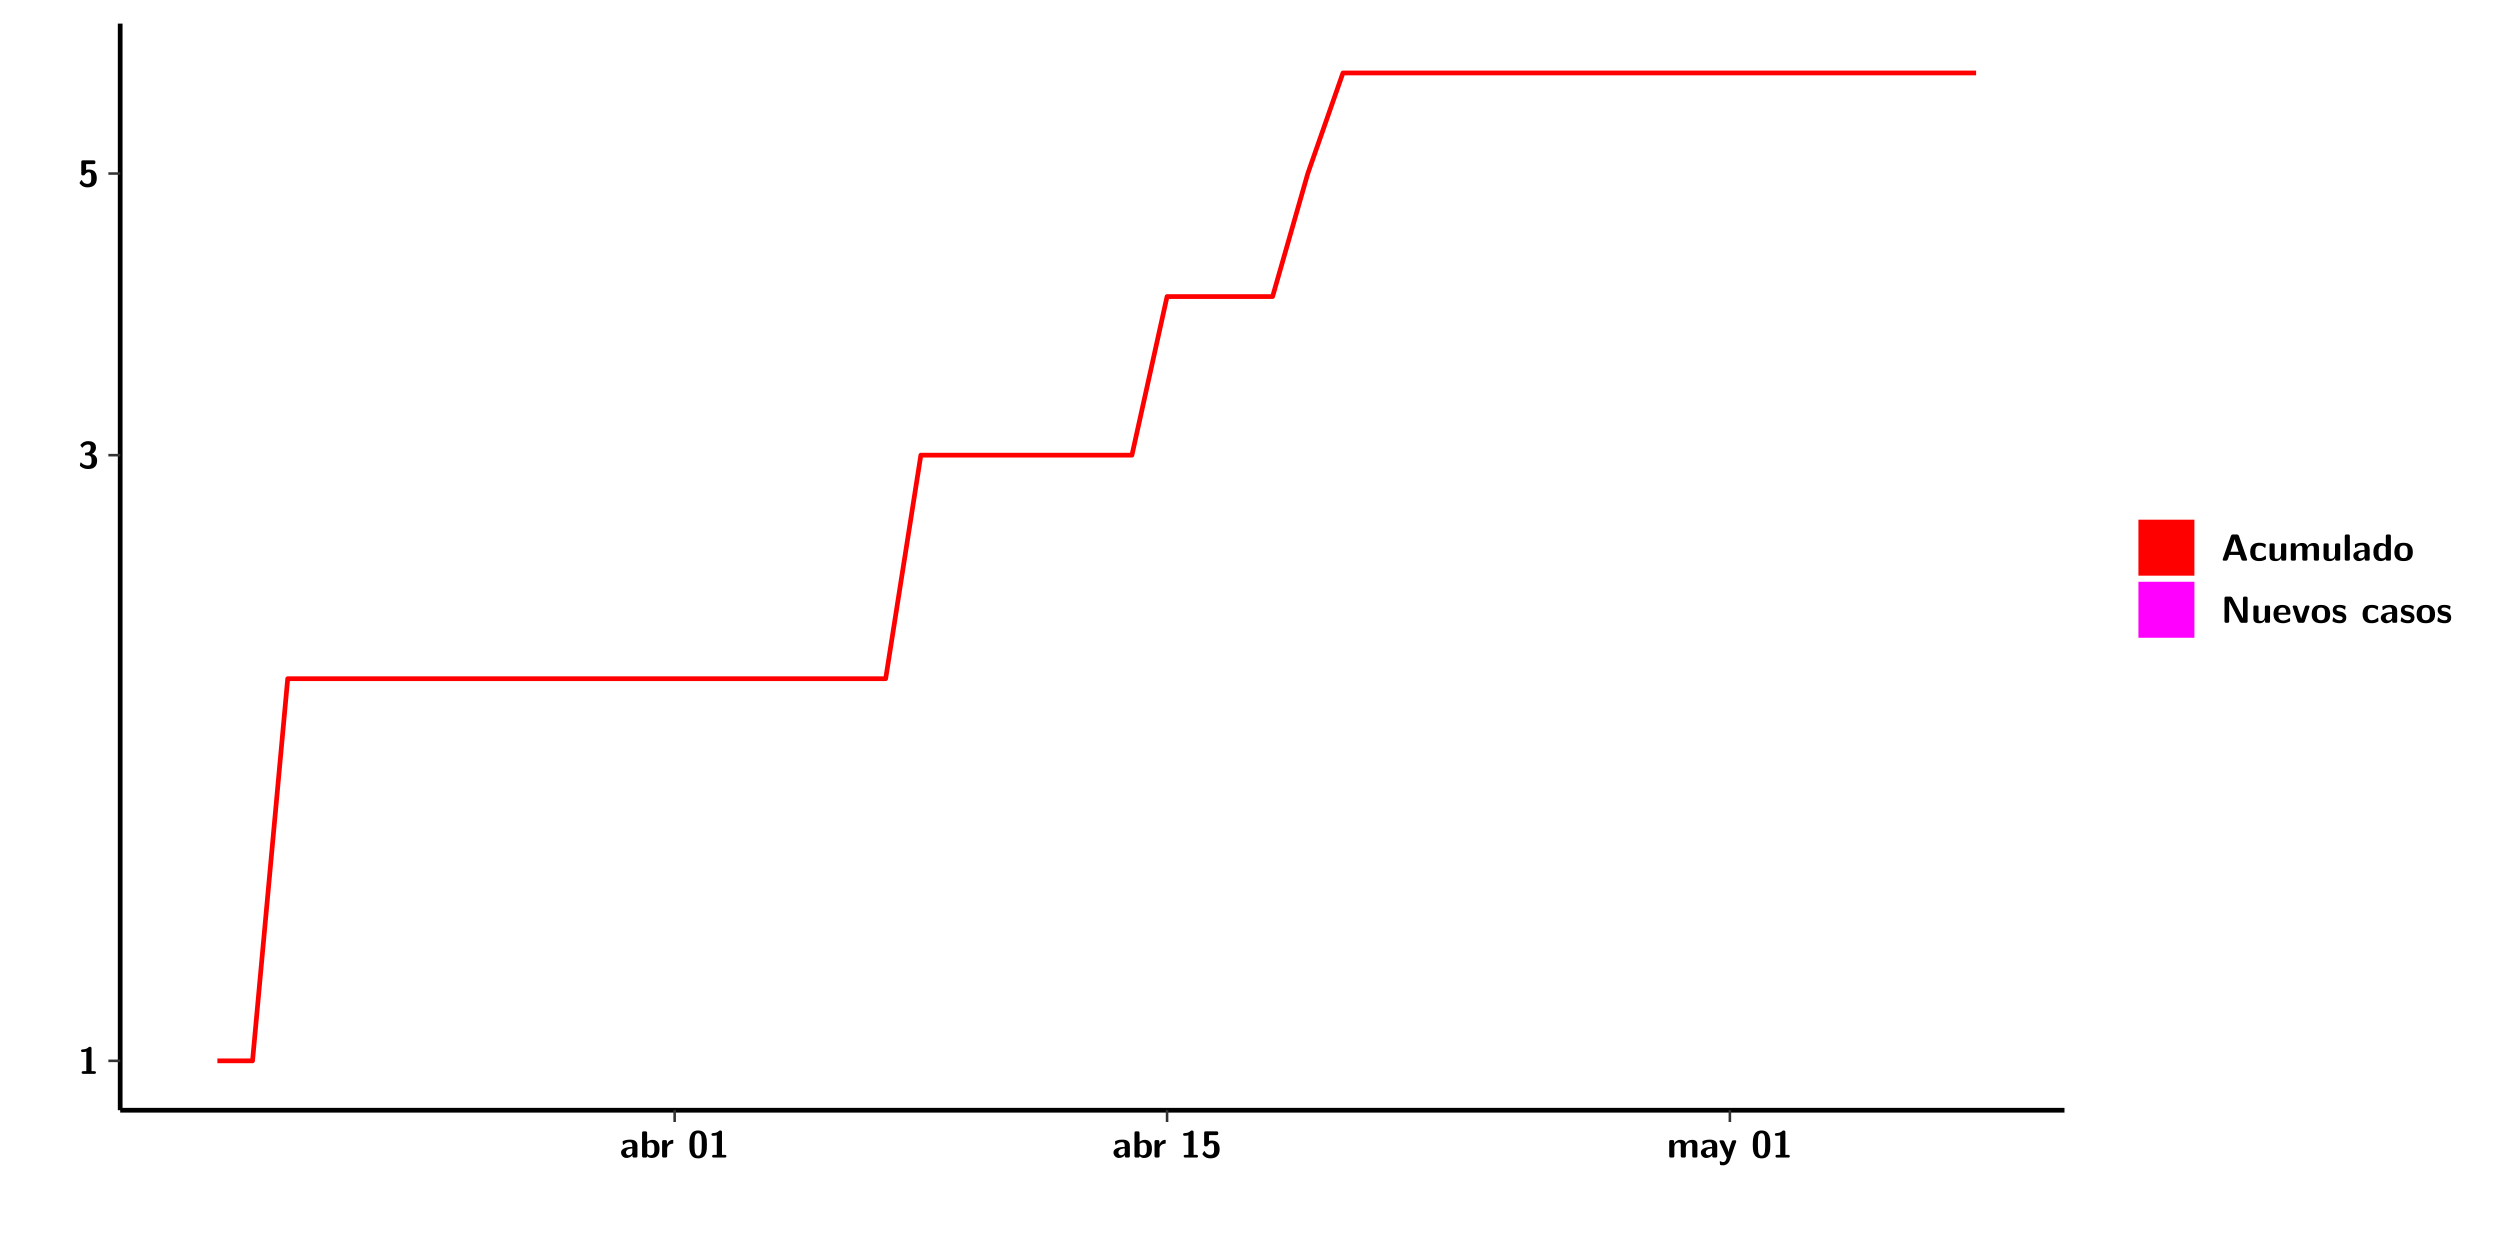
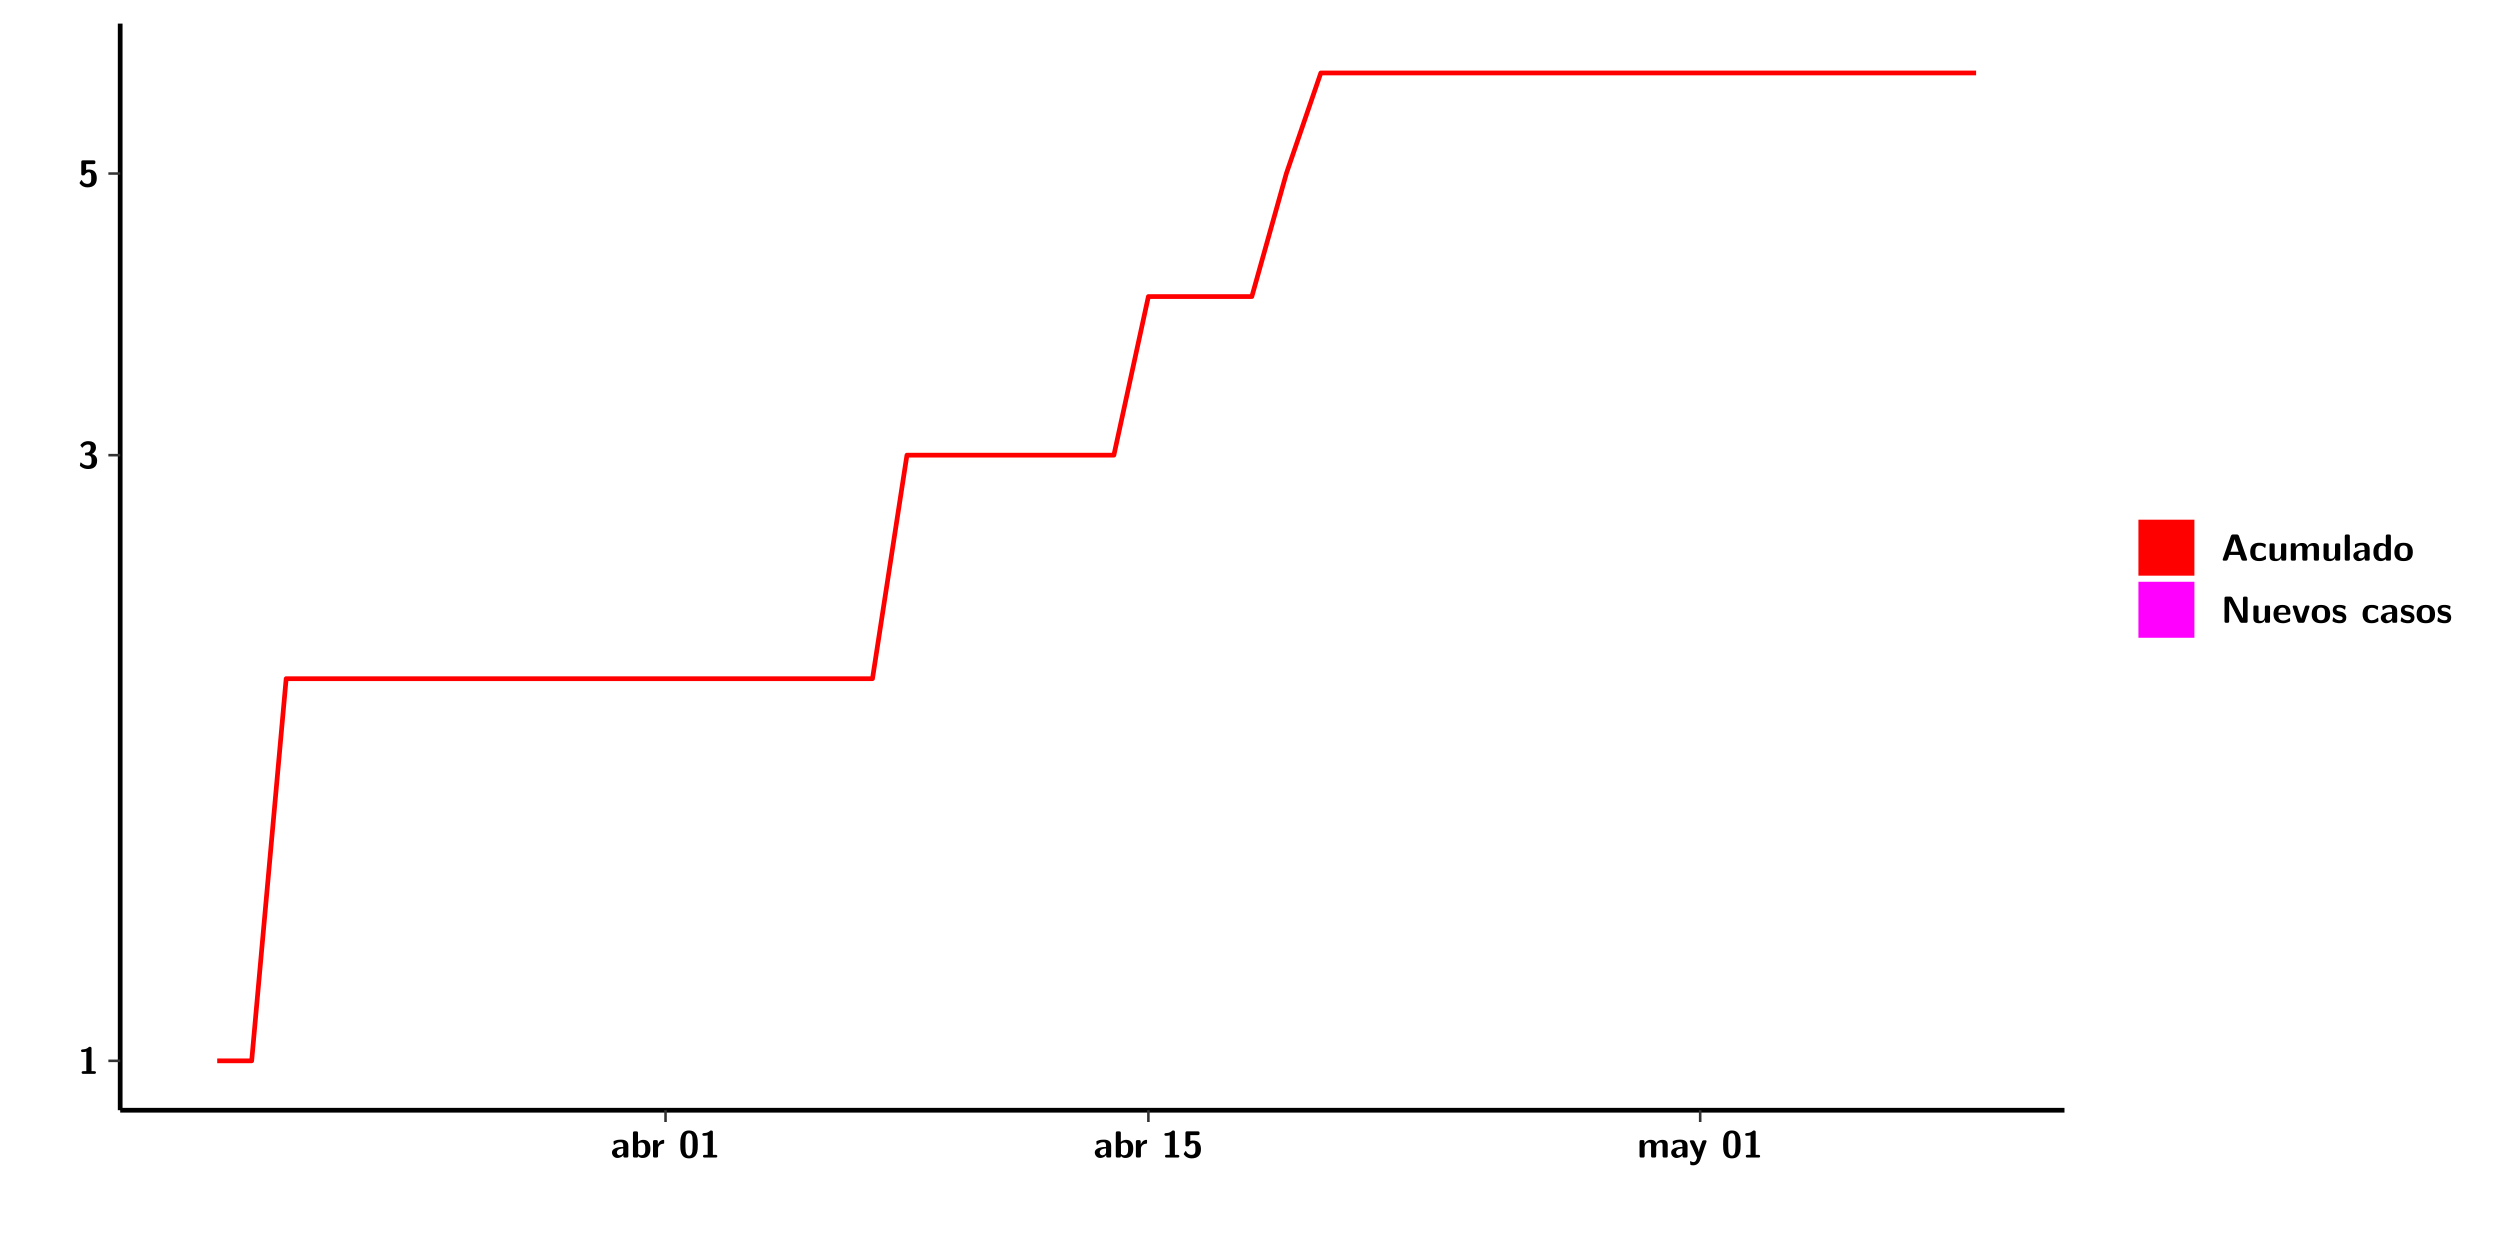
<svg xmlns="http://www.w3.org/2000/svg" xmlns:xlink="http://www.w3.org/1999/xlink" width="579.653pt" height="288pt" viewBox="0 0 579.653 288" version="1.1">
  <defs>
    <g>
      <symbol overflow="visible" id="glyph0-0">
        <path style="stroke:none;" d="" />
      </symbol>
      <symbol overflow="visible" id="glyph0-1">
        <path style="stroke:none;" d="M 3.109 -5.859 C 3.109 -6.016 3.109 -6.281 2.719 -6.281 C 2.547 -6.281 2.516 -6.266 2.406 -6.156 C 2.25 -6.016 1.922 -5.688 1.047 -5.672 C 0.891 -5.672 0.672 -5.609 0.672 -5.359 C 0.672 -5.047 0.969 -5.047 1.094 -5.047 C 1.344 -5.047 1.656 -5.078 1.906 -5.156 L 1.906 -0.625 L 1.234 -0.625 C 1.109 -0.625 0.812 -0.625 0.812 -0.312 C 0.812 0 1.109 0 1.234 0 L 3.719 0 C 3.828 0 4.141 0 4.141 -0.312 C 4.141 -0.625 3.828 -0.625 3.719 -0.625 L 3.109 -0.625 Z M 3.109 -5.859 " />
      </symbol>
      <symbol overflow="visible" id="glyph0-2">
        <path style="stroke:none;" d="M 0.844 -4.859 C 0.906 -4.766 0.953 -4.766 0.969 -4.766 C 1.031 -4.766 1.047 -4.797 1.094 -4.859 C 1.547 -5.5 2.172 -5.5 2.281 -5.5 C 2.844 -5.5 2.922 -5.203 2.922 -4.781 C 2.922 -4.656 2.922 -4.234 2.641 -3.906 C 2.438 -3.656 2.219 -3.641 1.953 -3.625 C 1.859 -3.609 1.688 -3.609 1.672 -3.578 C 1.609 -3.562 1.609 -3.5 1.609 -3.359 L 1.609 -3.203 C 1.609 -2.984 1.609 -2.969 1.844 -2.969 L 2.219 -2.969 C 3.031 -2.969 3.125 -2.469 3.125 -1.797 C 3.125 -1.203 3.062 -0.625 2.266 -0.625 C 1.984 -0.625 1.328 -0.688 0.75 -1.25 C 0.672 -1.328 0.656 -1.328 0.625 -1.328 C 0.531 -1.328 0.516 -1.25 0.516 -1.234 C 0.516 -1.234 0.406 -0.672 0.406 -0.625 C 0.406 -0.516 1.156 0.188 2.312 0.188 C 3.812 0.188 4.406 -0.609 4.406 -1.781 C 4.406 -2.562 3.984 -3.109 3.203 -3.297 C 3.906 -3.688 4.141 -4.266 4.141 -4.766 C 4.141 -6.156 2.891 -6.281 2.328 -6.281 C 1.125 -6.281 0.531 -5.422 0.531 -5.344 C 0.531 -5.297 0.594 -5.219 0.594 -5.219 Z M 0.844 -4.859 " />
      </symbol>
      <symbol overflow="visible" id="glyph0-3">
        <path style="stroke:none;" d="M 1.859 -5.203 L 3.578 -5.203 C 4 -5.203 4 -5.406 4 -5.641 C 4 -5.875 4 -6.078 3.578 -6.078 L 1.141 -6.078 C 0.875 -6.078 0.734 -6.031 0.734 -5.688 L 0.734 -3 C 0.734 -2.609 0.922 -2.594 1.172 -2.594 C 1.391 -2.594 1.469 -2.594 1.594 -2.812 C 1.812 -3.141 2.109 -3.328 2.469 -3.328 C 3.047 -3.328 3.047 -2.656 3.047 -1.969 C 3.047 -1.297 3.047 -0.625 2.125 -0.625 C 1.844 -0.625 1.25 -0.703 0.906 -1.406 C 0.875 -1.453 0.844 -1.5 0.781 -1.5 C 0.719 -1.5 0.703 -1.469 0.656 -1.391 C 0.531 -1.188 0.328 -0.891 0.328 -0.828 C 0.328 -0.75 0.891 0.188 2.141 0.188 C 3.562 0.188 4.328 -0.516 4.328 -1.938 C 4.328 -3.094 3.844 -3.953 2.5 -3.953 C 2.281 -3.953 2.078 -3.922 1.859 -3.844 Z M 1.859 -5.203 " />
      </symbol>
      <symbol overflow="visible" id="glyph0-4">
        <path style="stroke:none;" d="M 4.062 -2.766 C 4.062 -4.156 2.734 -4.156 2.297 -4.156 C 1.891 -4.156 1.453 -4.125 0.859 -3.891 C 0.672 -3.797 0.625 -3.781 0.625 -3.688 C 0.625 -3.625 0.688 -3.109 0.688 -3.047 C 0.703 -2.984 0.75 -2.938 0.812 -2.938 C 0.844 -2.938 0.875 -2.969 0.906 -3 C 1.281 -3.391 1.719 -3.578 2.266 -3.578 C 2.734 -3.578 2.875 -3.297 2.875 -2.781 L 2.875 -2.469 C 2.562 -2.469 0.266 -2.453 0.266 -1.172 C 0.266 -0.547 0.766 0.094 1.531 0.094 C 1.828 0.094 2.484 0.016 2.906 -0.594 L 2.906 -0.422 C 2.906 -0.141 2.969 0 3.328 0 L 3.641 0 C 3.984 0 4.062 -0.109 4.062 -0.422 Z M 2.875 -1.344 C 2.875 -0.531 2.047 -0.531 2.016 -0.531 C 1.641 -0.531 1.406 -0.844 1.406 -1.188 C 1.406 -2.047 2.625 -2.109 2.875 -2.109 Z M 2.875 -1.344 " />
      </symbol>
      <symbol overflow="visible" id="glyph0-5">
        <path style="stroke:none;" d="M 1.703 -5.656 C 1.703 -5.938 1.641 -6.078 1.281 -6.078 L 0.953 -6.078 C 0.641 -6.078 0.531 -5.984 0.531 -5.656 L 0.531 -0.422 C 0.531 -0.109 0.625 0 0.953 0 L 1.312 0 C 1.453 0 1.719 0 1.734 -0.344 C 2.125 0.094 2.578 0.094 2.719 0.094 C 4.578 0.094 4.578 -1.594 4.578 -2.031 C 4.578 -2.453 4.578 -4.109 2.938 -4.109 C 2.219 -4.109 1.781 -3.703 1.703 -3.625 Z M 1.734 -3.172 C 1.844 -3.281 2.109 -3.484 2.5 -3.484 C 3.391 -3.484 3.391 -2.672 3.391 -2.016 C 3.391 -1.375 3.391 -0.531 2.406 -0.531 C 2.047 -0.531 1.828 -0.75 1.734 -0.875 Z M 1.734 -3.172 " />
      </symbol>
      <symbol overflow="visible" id="glyph0-6">
        <path style="stroke:none;" d="M 1.703 -2.016 C 1.703 -2.844 2.391 -3.188 2.938 -3.219 C 3.109 -3.234 3.125 -3.234 3.125 -3.469 L 3.125 -3.875 C 3.125 -4.047 3.125 -4.109 2.969 -4.109 C 2.719 -4.109 2.078 -4.031 1.672 -3.078 L 1.656 -3.078 L 1.656 -3.641 C 1.656 -3.922 1.594 -4.062 1.234 -4.062 L 0.953 -4.062 C 0.641 -4.062 0.531 -3.969 0.531 -3.641 L 0.531 -0.422 C 0.531 -0.109 0.625 0 0.953 0 L 1.281 0 C 1.609 0 1.703 -0.109 1.703 -0.422 Z M 1.703 -2.016 " />
      </symbol>
      <symbol overflow="visible" id="glyph0-7">
        <path style="stroke:none;" d="M 4.438 -3 C 4.438 -4.203 4.438 -6.281 2.406 -6.281 C 0.375 -6.281 0.375 -4.219 0.375 -3 C 0.375 -1.812 0.375 0.188 2.406 0.188 C 4.438 0.188 4.438 -1.781 4.438 -3 Z M 2.406 -0.438 C 1.75 -0.438 1.656 -1.25 1.625 -1.484 C 1.562 -1.953 1.562 -2.766 1.562 -3.125 C 1.562 -3.641 1.562 -4.203 1.625 -4.641 C 1.641 -4.875 1.734 -5.641 2.406 -5.641 C 3.047 -5.641 3.156 -4.906 3.188 -4.734 C 3.25 -4.281 3.25 -3.594 3.25 -3.125 C 3.25 -2.625 3.25 -1.953 3.188 -1.469 C 3.156 -1.234 3.062 -0.438 2.406 -0.438 Z M 2.406 -0.438 " />
      </symbol>
      <symbol overflow="visible" id="glyph0-8">
        <path style="stroke:none;" d="M 7.062 -2.844 C 7.062 -3.75 6.672 -4.109 5.781 -4.109 C 5.156 -4.109 4.688 -3.828 4.359 -3.25 C 4.219 -4.078 3.484 -4.109 3.109 -4.109 C 2.938 -4.109 2.578 -4.109 2.188 -3.828 C 1.906 -3.625 1.734 -3.344 1.672 -3.203 L 1.672 -3.641 C 1.672 -3.922 1.609 -4.062 1.25 -4.062 L 0.953 -4.062 C 0.625 -4.062 0.531 -3.969 0.531 -3.641 L 0.531 -0.422 C 0.531 -0.109 0.625 0 0.953 0 L 1.297 0 C 1.625 0 1.719 -0.109 1.719 -0.422 L 1.719 -2.359 C 1.719 -3.141 2.25 -3.484 2.688 -3.484 C 3.109 -3.484 3.203 -3.297 3.203 -2.828 L 3.203 -0.422 C 3.203 -0.109 3.297 0 3.625 0 L 3.969 0 C 4.297 0 4.391 -0.109 4.391 -0.422 L 4.391 -2.359 C 4.391 -3.141 4.922 -3.484 5.359 -3.484 C 5.781 -3.484 5.875 -3.297 5.875 -2.828 L 5.875 -0.422 C 5.875 -0.109 5.969 0 6.297 0 L 6.641 0 C 6.984 0 7.062 -0.109 7.062 -0.422 Z M 7.062 -2.844 " />
      </symbol>
      <symbol overflow="visible" id="glyph0-9">
        <path style="stroke:none;" d="M 4.109 -3.609 C 4.141 -3.719 4.141 -3.734 4.141 -3.781 C 4.141 -4.016 3.906 -4.016 3.797 -4.016 L 3.609 -4.016 C 3.469 -4.016 3.266 -4.016 3.141 -3.812 C 3.109 -3.766 2.406 -1.828 2.359 -1.25 L 2.344 -1.25 C 2.312 -1.672 1.953 -2.484 1.562 -3.328 C 1.328 -3.891 1.266 -4.016 0.828 -4.016 L 0.594 -4.016 C 0.469 -4.016 0.25 -4.016 0.25 -3.781 C 0.25 -3.75 0.281 -3.688 0.297 -3.641 L 1.953 0 C 1.891 0.188 1.859 0.281 1.828 0.375 C 1.734 0.656 1.578 1.047 1.109 1.047 C 0.812 1.047 0.609 0.922 0.516 0.875 C 0.469 0.844 0.453 0.828 0.422 0.828 C 0.391 0.828 0.312 0.859 0.312 0.969 C 0.312 1.031 0.375 1.641 0.391 1.672 C 0.469 1.781 0.953 1.797 1.094 1.797 C 2.172 1.797 2.609 0.766 2.672 0.547 Z M 4.109 -3.609 " />
      </symbol>
      <symbol overflow="visible" id="glyph0-10">
        <path style="stroke:none;" d="M 4.156 -5.703 C 4.031 -6.078 3.766 -6.078 3.594 -6.078 L 2.828 -6.078 C 2.641 -6.078 2.391 -6.078 2.266 -5.703 L 0.406 -0.406 C 0.375 -0.297 0.375 -0.281 0.375 -0.234 C 0.375 0 0.594 0 0.703 0 L 1.031 0 C 1.188 0 1.453 0 1.578 -0.344 L 1.922 -1.328 L 4.344 -1.328 L 4.641 -0.484 C 4.75 -0.172 4.812 0 5.234 0 L 5.703 0 C 5.828 0 6.047 0 6.047 -0.234 C 6.047 -0.281 6.047 -0.297 6 -0.406 Z M 2.812 -3.938 C 2.938 -4.328 3.062 -4.656 3.125 -4.969 L 3.141 -4.969 C 3.188 -4.766 3.188 -4.75 3.25 -4.547 L 4.078 -2.078 L 2.188 -2.078 Z M 2.812 -3.938 " />
      </symbol>
      <symbol overflow="visible" id="glyph0-11">
        <path style="stroke:none;" d="M 4 -0.438 C 4 -0.531 3.969 -0.938 3.953 -1.047 C 3.953 -1.078 3.938 -1.172 3.844 -1.172 C 3.812 -1.172 3.797 -1.172 3.703 -1.078 C 3.562 -0.953 3.141 -0.594 2.422 -0.594 C 1.516 -0.594 1.516 -1.469 1.516 -2.031 C 1.516 -2.75 1.562 -3.484 2.453 -3.484 C 3.031 -3.484 3.266 -3.344 3.578 -3.078 C 3.688 -2.984 3.703 -2.984 3.734 -2.984 C 3.828 -2.984 3.844 -3.062 3.844 -3.094 C 3.859 -3.172 3.953 -3.656 3.953 -3.703 C 3.953 -3.781 3.891 -3.812 3.75 -3.891 C 3.328 -4.078 3.062 -4.156 2.453 -4.156 C 1.141 -4.156 0.328 -3.547 0.328 -2.016 C 0.328 -0.562 1.078 0.094 2.406 0.094 C 2.641 0.094 3.172 0.094 3.75 -0.203 C 4 -0.344 4 -0.344 4 -0.438 Z M 4 -0.438 " />
      </symbol>
      <symbol overflow="visible" id="glyph0-12">
        <path style="stroke:none;" d="M 4.391 -3.594 C 4.391 -3.875 4.328 -4.016 3.969 -4.016 L 3.609 -4.016 C 3.281 -4.016 3.188 -3.906 3.188 -3.594 L 3.188 -1.516 C 3.188 -0.938 2.891 -0.438 2.266 -0.438 C 1.766 -0.438 1.719 -0.562 1.719 -1.031 L 1.719 -3.594 C 1.719 -3.875 1.656 -4.016 1.297 -4.016 L 0.953 -4.016 C 0.625 -4.016 0.531 -3.922 0.531 -3.594 L 0.531 -1.109 C 0.531 -0.172 1.031 0.094 1.953 0.094 C 2.188 0.094 2.812 0.094 3.219 -0.656 L 3.219 -0.422 C 3.219 -0.141 3.281 0 3.641 0 L 3.969 0 C 4.297 0 4.391 -0.109 4.391 -0.422 Z M 4.391 -3.594 " />
      </symbol>
      <symbol overflow="visible" id="glyph0-13">
        <path style="stroke:none;" d="M 1.703 -5.656 C 1.703 -5.938 1.641 -6.078 1.281 -6.078 L 0.953 -6.078 C 0.641 -6.078 0.531 -5.984 0.531 -5.656 L 0.531 -0.422 C 0.531 -0.109 0.625 0 0.953 0 L 1.281 0 C 1.609 0 1.703 -0.109 1.703 -0.422 Z M 1.703 -5.656 " />
      </symbol>
      <symbol overflow="visible" id="glyph0-14">
        <path style="stroke:none;" d="M 4.375 -5.656 C 4.375 -5.938 4.312 -6.078 3.953 -6.078 L 3.625 -6.078 C 3.297 -6.078 3.203 -5.969 3.203 -5.656 L 3.203 -3.672 C 2.812 -4.047 2.375 -4.109 2.109 -4.109 C 0.328 -4.109 0.328 -2.422 0.328 -2 C 0.328 -1.594 0.328 0.094 2.062 0.094 C 2.422 0.094 2.812 -0.016 3.188 -0.406 C 3.188 -0.094 3.297 0 3.609 0 L 3.953 0 C 4.281 0 4.375 -0.109 4.375 -0.422 Z M 3.188 -1.094 C 3.188 -0.953 3.188 -0.875 2.922 -0.688 C 2.703 -0.547 2.5 -0.531 2.406 -0.531 C 1.516 -0.531 1.516 -1.344 1.516 -2 C 1.516 -2.656 1.516 -3.484 2.5 -3.484 C 2.75 -3.484 2.984 -3.391 3.188 -3.203 Z M 3.188 -1.094 " />
      </symbol>
      <symbol overflow="visible" id="glyph0-15">
        <path style="stroke:none;" d="M 4.547 -1.969 C 4.547 -3.406 3.844 -4.156 2.406 -4.156 C 0.953 -4.156 0.266 -3.391 0.266 -1.969 C 0.266 -0.547 1.031 0.094 2.406 0.094 C 3.781 0.094 4.547 -0.531 4.547 -1.969 Z M 2.406 -0.594 C 1.469 -0.594 1.469 -1.375 1.469 -2.078 C 1.469 -2.75 1.469 -3.531 2.406 -3.531 C 3.344 -3.531 3.344 -2.766 3.344 -2.078 C 3.344 -1.391 3.344 -0.594 2.406 -0.594 Z M 2.406 -0.594 " />
      </symbol>
      <symbol overflow="visible" id="glyph0-16">
        <path style="stroke:none;" d="M 2.656 -5.734 C 2.469 -6.078 2.203 -6.078 2.031 -6.078 L 1.219 -6.078 C 0.906 -6.078 0.797 -5.984 0.797 -5.656 L 0.797 -0.422 C 0.797 -0.109 0.891 0 1.219 0 L 1.453 0 C 1.781 0 1.875 -0.109 1.875 -0.422 L 1.875 -5.016 L 1.891 -5.016 L 4.297 -0.344 C 4.484 0 4.75 0 4.922 0 L 5.734 0 C 6.062 0 6.156 -0.109 6.156 -0.422 L 6.156 -5.656 C 6.156 -5.938 6.094 -6.078 5.734 -6.078 L 5.5 -6.078 C 5.156 -6.078 5.078 -5.969 5.078 -5.656 L 5.078 -1.062 L 5.062 -1.062 Z M 2.656 -5.734 " />
      </symbol>
      <symbol overflow="visible" id="glyph0-17">
        <path style="stroke:none;" d="M 3.781 -1.875 C 3.984 -1.875 4.203 -1.891 4.203 -2.281 C 4.203 -3.406 3.672 -4.156 2.359 -4.156 C 0.969 -4.156 0.266 -3.375 0.266 -2.047 C 0.266 -0.609 1.109 0.094 2.484 0.094 C 2.812 0.094 3.312 0.047 3.891 -0.234 C 4.078 -0.328 4.141 -0.359 4.141 -0.469 C 4.141 -0.531 4.125 -0.781 4.109 -0.844 C 4.078 -1.125 4.062 -1.125 3.984 -1.125 C 3.953 -1.125 3.938 -1.125 3.844 -1.047 C 3.328 -0.594 2.797 -0.531 2.516 -0.531 C 1.531 -0.531 1.422 -1.312 1.391 -1.875 Z M 1.406 -2.344 C 1.422 -2.875 1.609 -3.531 2.359 -3.531 C 3.062 -3.531 3.203 -3.031 3.219 -2.344 Z M 1.406 -2.344 " />
      </symbol>
      <symbol overflow="visible" id="glyph0-18">
        <path style="stroke:none;" d="M 4.109 -3.609 C 4.141 -3.719 4.141 -3.75 4.141 -3.766 C 4.141 -4.016 3.922 -4.016 3.797 -4.016 L 3.609 -4.016 C 3.25 -4.016 3.141 -3.891 3.062 -3.641 L 2.203 -0.984 L 1.328 -3.641 C 1.266 -3.828 1.203 -4.016 0.781 -4.016 L 0.578 -4.016 C 0.453 -4.016 0.234 -4.016 0.234 -3.766 C 0.234 -3.75 0.234 -3.719 0.266 -3.609 L 1.312 -0.375 C 1.438 0 1.703 0 1.859 0 L 2.5 0 C 2.672 0 2.938 0 3.062 -0.375 Z M 4.109 -3.609 " />
      </symbol>
      <symbol overflow="visible" id="glyph0-19">
        <path style="stroke:none;" d="M 3.469 -1.234 C 3.469 -1.734 3.203 -2.031 3.047 -2.172 C 2.703 -2.484 2.391 -2.547 2.031 -2.609 C 1.547 -2.703 1.188 -2.766 1.188 -3.109 C 1.188 -3.469 1.484 -3.547 1.828 -3.547 C 2.406 -3.547 2.719 -3.328 2.953 -3.125 C 3.047 -3.047 3.062 -3.047 3.094 -3.047 C 3.188 -3.047 3.203 -3.125 3.203 -3.156 C 3.219 -3.219 3.312 -3.719 3.312 -3.766 C 3.312 -3.906 2.844 -4.031 2.75 -4.062 C 2.406 -4.156 2.125 -4.156 1.891 -4.156 C 1.5 -4.156 0.328 -4.156 0.328 -2.906 C 0.328 -2.484 0.516 -2.219 0.75 -2 C 1.062 -1.734 1.406 -1.672 1.906 -1.562 C 2.156 -1.531 2.609 -1.453 2.609 -1.062 C 2.609 -0.656 2.266 -0.594 1.922 -0.594 C 1.531 -0.594 1.047 -0.703 0.625 -1.188 C 0.594 -1.234 0.562 -1.266 0.516 -1.266 C 0.422 -1.266 0.406 -1.188 0.391 -1.125 C 0.375 -1.016 0.266 -0.516 0.266 -0.422 C 0.266 -0.266 0.922 -0.062 0.922 -0.047 C 1.406 0.094 1.766 0.094 1.922 0.094 C 2.359 0.094 3.469 0.062 3.469 -1.234 Z M 3.469 -1.234 " />
      </symbol>
    </g>
    <clipPath id="clip1">
      <path d="M 0 0 L 576.008 0 L 576.008 288 L 0 288 Z M 0 0 " />
    </clipPath>
    <clipPath id="clip2">
      <path d="M 27.867 5.477 L 478.672 5.477 L 478.672 257.414 L 27.867 257.414 Z M 27.867 5.477 " />
    </clipPath>
  </defs>
  <g id="surface1">
    <g clip-path="url(#clip1)" clip-rule="nonzero">
      <path style="fill-rule:nonzero;fill:rgb(100%,100%,100%);fill-opacity:1;stroke-width:0.598;stroke-linecap:round;stroke-linejoin:round;stroke:rgb(100%,100%,100%);stroke-opacity:1;stroke-miterlimit:10;" d="M 0 0 L 0 288.004 L 576.008 288.004 L 576.008 0 Z M 0 0 " transform="matrix(1,0,0,-1,0,288)" />
    </g>
    <g clip-path="url(#clip2)" clip-rule="nonzero">
      <path style=" stroke:none;fill-rule:nonzero;fill:rgb(100%,100%,100%);fill-opacity:1;" d="M 27.867 257.414 L 27.867 5.477 L 478.672 5.477 L 478.672 257.414 Z M 27.867 257.414 " />
    </g>
-     <path style="fill:none;stroke-width:1.096;stroke-linecap:butt;stroke-linejoin:round;stroke:rgb(100%,0%,0%);stroke-opacity:1;stroke-miterlimit:10;" d="M 50.402 42.031 L 58.551 42.031 L 66.711 130.641 L 205.352 130.641 L 213.512 182.469 L 262.449 182.469 L 270.598 219.242 L 295.066 219.242 L 303.227 247.766 L 311.375 271.078 L 458.18 271.078 " transform="matrix(1,0,0,-1,0,288)" />
+     <path style="fill:none;stroke-width:1.096;stroke-linecap:butt;stroke-linejoin:round;stroke:rgb(100%,0%,0%);stroke-opacity:1;stroke-miterlimit:10;" d="M 50.363 42.031 L 58.352 42.031 L 66.352 130.641 L 202.293 130.641 L 210.285 182.469 L 258.266 182.469 L 266.266 219.242 L 290.254 219.242 L 298.254 247.766 L 306.246 271.078 L 458.18 271.078 " transform="matrix(1,0,0,-1,0,288)" />
    <path style="fill:none;stroke-width:1.096;stroke-linecap:butt;stroke-linejoin:round;stroke:rgb(0%,0%,0%);stroke-opacity:1;stroke-miterlimit:10;" d="M 27.867 30.586 L 27.867 282.523 " transform="matrix(1,0,0,-1,0,288)" />
    <g style="fill:rgb(0%,0%,0%);fill-opacity:1;">
      <use xlink:href="#glyph0-1" x="18.112" y="248.986" />
    </g>
    <g style="fill:rgb(0%,0%,0%);fill-opacity:1;">
      <use xlink:href="#glyph0-2" x="18.112" y="108.563" />
    </g>
    <g style="fill:rgb(0%,0%,0%);fill-opacity:1;">
      <use xlink:href="#glyph0-3" x="18.112" y="43.258" />
    </g>
    <path style="fill:none;stroke-width:0.598;stroke-linecap:butt;stroke-linejoin:round;stroke:rgb(20%,20%,20%);stroke-opacity:1;stroke-miterlimit:10;" d="M 25.125 42.031 L 27.867 42.031 " transform="matrix(1,0,0,-1,0,288)" />
    <path style="fill:none;stroke-width:0.598;stroke-linecap:butt;stroke-linejoin:round;stroke:rgb(20%,20%,20%);stroke-opacity:1;stroke-miterlimit:10;" d="M 25.125 182.469 L 27.867 182.469 " transform="matrix(1,0,0,-1,0,288)" />
    <path style="fill:none;stroke-width:0.598;stroke-linecap:butt;stroke-linejoin:round;stroke:rgb(20%,20%,20%);stroke-opacity:1;stroke-miterlimit:10;" d="M 25.125 247.766 L 27.867 247.766 " transform="matrix(1,0,0,-1,0,288)" />
    <path style="fill:none;stroke-width:1.096;stroke-linecap:butt;stroke-linejoin:round;stroke:rgb(0%,0%,0%);stroke-opacity:1;stroke-miterlimit:10;" d="M 27.867 30.586 L 478.672 30.586 " transform="matrix(1,0,0,-1,0,288)" />
-     <path style="fill:none;stroke-width:0.598;stroke-linecap:butt;stroke-linejoin:round;stroke:rgb(20%,20%,20%);stroke-opacity:1;stroke-miterlimit:10;" d="M 156.426 27.848 L 156.426 30.586 " transform="matrix(1,0,0,-1,0,288)" />
-     <path style="fill:none;stroke-width:0.598;stroke-linecap:butt;stroke-linejoin:round;stroke:rgb(20%,20%,20%);stroke-opacity:1;stroke-miterlimit:10;" d="M 270.598 27.848 L 270.598 30.586 " transform="matrix(1,0,0,-1,0,288)" />
-     <path style="fill:none;stroke-width:0.598;stroke-linecap:butt;stroke-linejoin:round;stroke:rgb(20%,20%,20%);stroke-opacity:1;stroke-miterlimit:10;" d="M 401.09 27.848 L 401.09 30.586 " transform="matrix(1,0,0,-1,0,288)" />
+     <path style="fill:none;stroke-width:0.598;stroke-linecap:butt;stroke-linejoin:round;stroke:rgb(20%,20%,20%);stroke-opacity:1;stroke-miterlimit:10;" d="M 154.312 27.848 L 154.312 30.586 " transform="matrix(1,0,0,-1,0,288)" />
+     <path style="fill:none;stroke-width:0.598;stroke-linecap:butt;stroke-linejoin:round;stroke:rgb(20%,20%,20%);stroke-opacity:1;stroke-miterlimit:10;" d="M 266.266 27.848 L 266.266 30.586 " transform="matrix(1,0,0,-1,0,288)" />
+     <path style="fill:none;stroke-width:0.598;stroke-linecap:butt;stroke-linejoin:round;stroke:rgb(20%,20%,20%);stroke-opacity:1;stroke-miterlimit:10;" d="M 394.207 27.848 L 394.207 30.586 " transform="matrix(1,0,0,-1,0,288)" />
    <g style="fill:rgb(0%,0%,0%);fill-opacity:1;">
-       <use xlink:href="#glyph0-4" x="143.735" y="268.394" />
-       <use xlink:href="#glyph0-5" x="148.338" y="268.394" />
+       <use xlink:href="#glyph0-4" x="141.623" y="268.394" />
+       <use xlink:href="#glyph0-5" x="146.226" y="268.394" />
    </g>
    <g style="fill:rgb(0%,0%,0%);fill-opacity:1;">
-       <use xlink:href="#glyph0-6" x="152.985" y="268.394" />
+       <use xlink:href="#glyph0-6" x="150.873" y="268.394" />
    </g>
    <g style="fill:rgb(0%,0%,0%);fill-opacity:1;">
-       <use xlink:href="#glyph0-7" x="159.466" y="268.394" />
-       <use xlink:href="#glyph0-1" x="164.288" y="268.394" />
+       <use xlink:href="#glyph0-7" x="157.354" y="268.394" />
+       <use xlink:href="#glyph0-1" x="162.176" y="268.394" />
    </g>
    <g style="fill:rgb(0%,0%,0%);fill-opacity:1;">
-       <use xlink:href="#glyph0-4" x="257.907" y="268.394" />
-       <use xlink:href="#glyph0-5" x="262.51" y="268.394" />
+       <use xlink:href="#glyph0-4" x="253.573" y="268.394" />
+       <use xlink:href="#glyph0-5" x="258.176" y="268.394" />
    </g>
    <g style="fill:rgb(0%,0%,0%);fill-opacity:1;">
-       <use xlink:href="#glyph0-6" x="267.157" y="268.394" />
+       <use xlink:href="#glyph0-6" x="262.832" y="268.394" />
    </g>
    <g style="fill:rgb(0%,0%,0%);fill-opacity:1;">
-       <use xlink:href="#glyph0-1" x="273.638" y="268.394" />
-       <use xlink:href="#glyph0-3" x="278.46" y="268.394" />
+       <use xlink:href="#glyph0-1" x="269.304" y="268.394" />
+       <use xlink:href="#glyph0-3" x="274.126" y="268.394" />
    </g>
    <g style="fill:rgb(0%,0%,0%);fill-opacity:1;">
-       <use xlink:href="#glyph0-8" x="386.498" y="268.394" />
-       <use xlink:href="#glyph0-4" x="394.096" y="268.394" />
+       <use xlink:href="#glyph0-8" x="379.614" y="268.394" />
+       <use xlink:href="#glyph0-4" x="387.212" y="268.394" />
    </g>
    <g style="fill:rgb(0%,0%,0%);fill-opacity:1;">
-       <use xlink:href="#glyph0-9" x="398.427" y="268.394" />
+       <use xlink:href="#glyph0-9" x="391.543" y="268.394" />
    </g>
    <g style="fill:rgb(0%,0%,0%);fill-opacity:1;">
-       <use xlink:href="#glyph0-7" x="406.028" y="268.394" />
-       <use xlink:href="#glyph0-1" x="410.85" y="268.394" />
+       <use xlink:href="#glyph0-7" x="399.144" y="268.394" />
+       <use xlink:href="#glyph0-1" x="403.966" y="268.394" />
    </g>
    <path style=" stroke:none;fill-rule:nonzero;fill:rgb(100%,100%,100%);fill-opacity:1;" d="M 489.629 154.062 L 489.629 108.828 L 570.527 108.828 L 570.527 154.062 Z M 489.629 154.062 " />
    <path style=" stroke:none;fill-rule:nonzero;fill:rgb(100%,0%,0%);fill-opacity:1;" d="M 495.816 133.477 L 495.816 120.496 L 508.797 120.496 L 508.797 133.477 Z M 495.816 133.477 " />
    <path style=" stroke:none;fill-rule:nonzero;fill:rgb(100%,0%,100%);fill-opacity:1;" d="M 495.816 147.875 L 495.816 134.891 L 508.797 134.891 L 508.797 147.875 Z M 495.816 147.875 " />
    <g style="fill:rgb(0%,0%,0%);fill-opacity:1;">
      <use xlink:href="#glyph0-10" x="514.979" y="130.002" />
      <use xlink:href="#glyph0-11" x="521.408" y="130.002" />
      <use xlink:href="#glyph0-12" x="525.694" y="130.002" />
      <use xlink:href="#glyph0-8" x="530.613" y="130.002" />
      <use xlink:href="#glyph0-12" x="538.212" y="130.002" />
      <use xlink:href="#glyph0-13" x="543.131" y="130.002" />
      <use xlink:href="#glyph0-4" x="545.372" y="130.002" />
      <use xlink:href="#glyph0-14" x="549.975" y="130.002" />
      <use xlink:href="#glyph0-15" x="554.894" y="130.002" />
    </g>
    <g style="fill:rgb(0%,0%,0%);fill-opacity:1;">
      <use xlink:href="#glyph0-16" x="514.979" y="144.408" />
      <use xlink:href="#glyph0-12" x="521.944" y="144.408" />
      <use xlink:href="#glyph0-17" x="526.864" y="144.408" />
      <use xlink:href="#glyph0-18" x="531.345" y="144.408" />
      <use xlink:href="#glyph0-15" x="535.728" y="144.408" />
      <use xlink:href="#glyph0-19" x="540.55" y="144.408" />
    </g>
    <g style="fill:rgb(0%,0%,0%);fill-opacity:1;">
      <use xlink:href="#glyph0-11" x="547.465" y="144.408" />
      <use xlink:href="#glyph0-4" x="551.751" y="144.408" />
      <use xlink:href="#glyph0-19" x="556.354" y="144.408" />
      <use xlink:href="#glyph0-15" x="560.051" y="144.408" />
      <use xlink:href="#glyph0-19" x="564.872" y="144.408" />
    </g>
  </g>
</svg>
